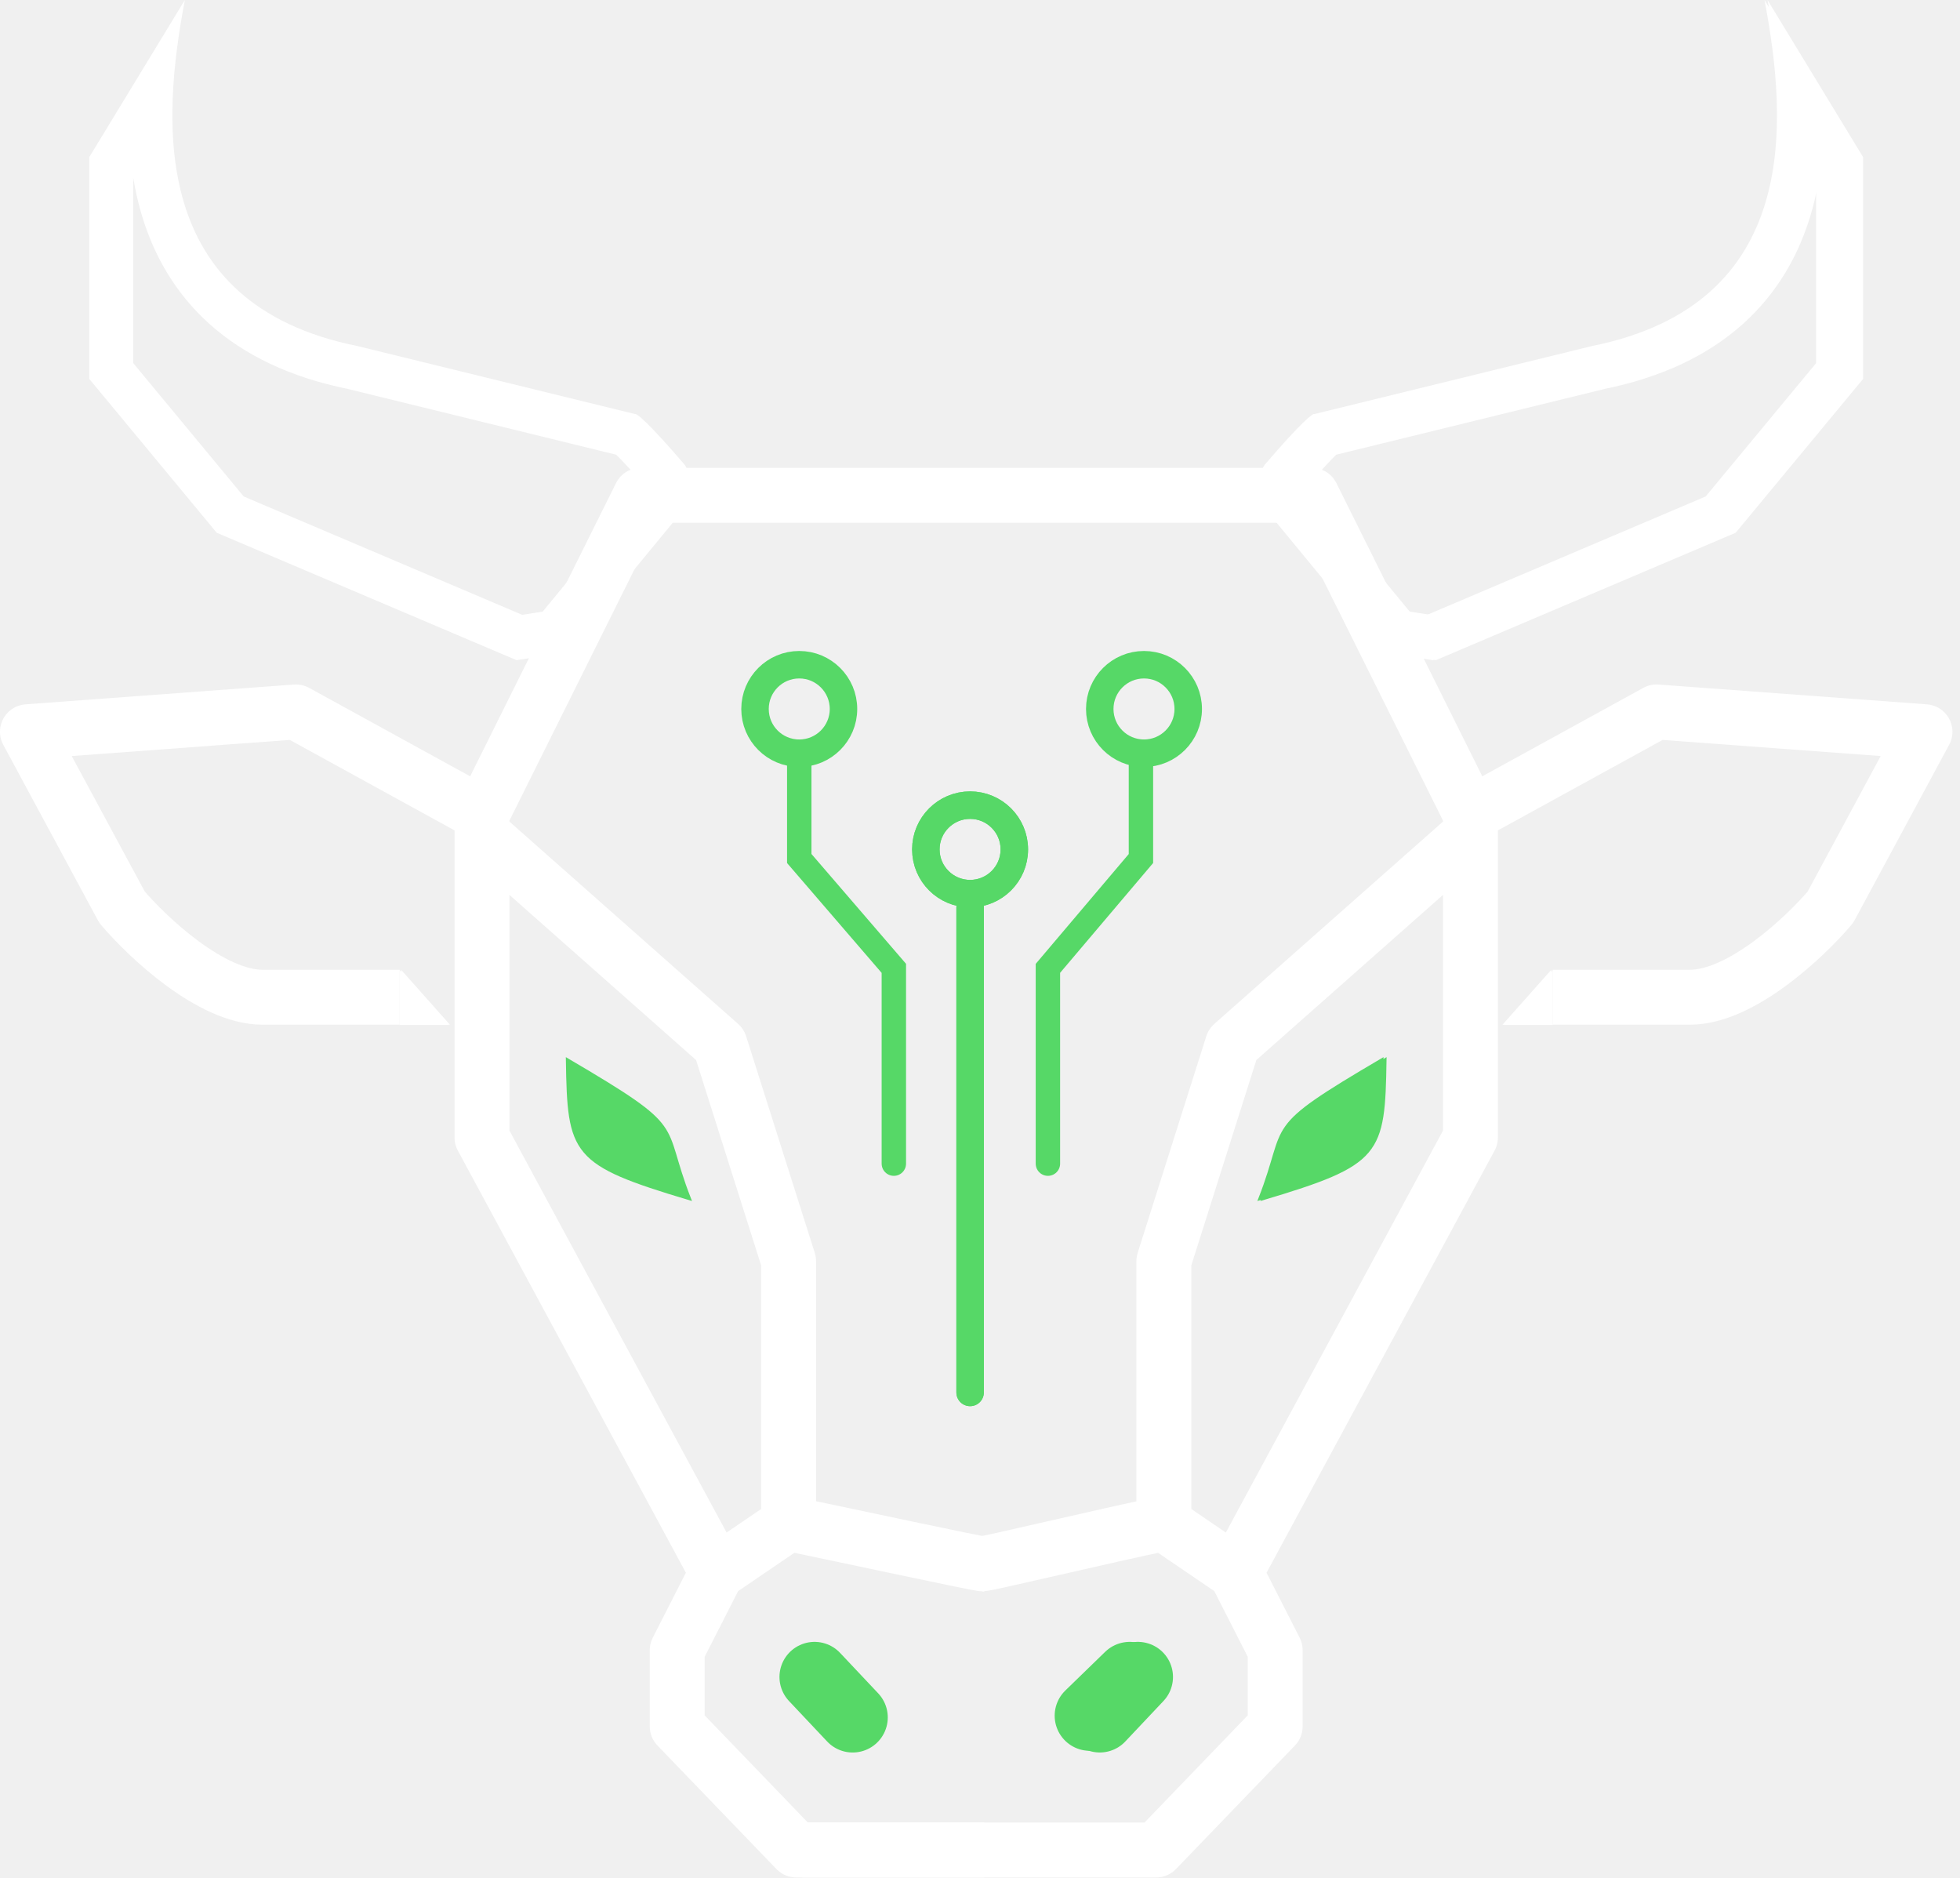
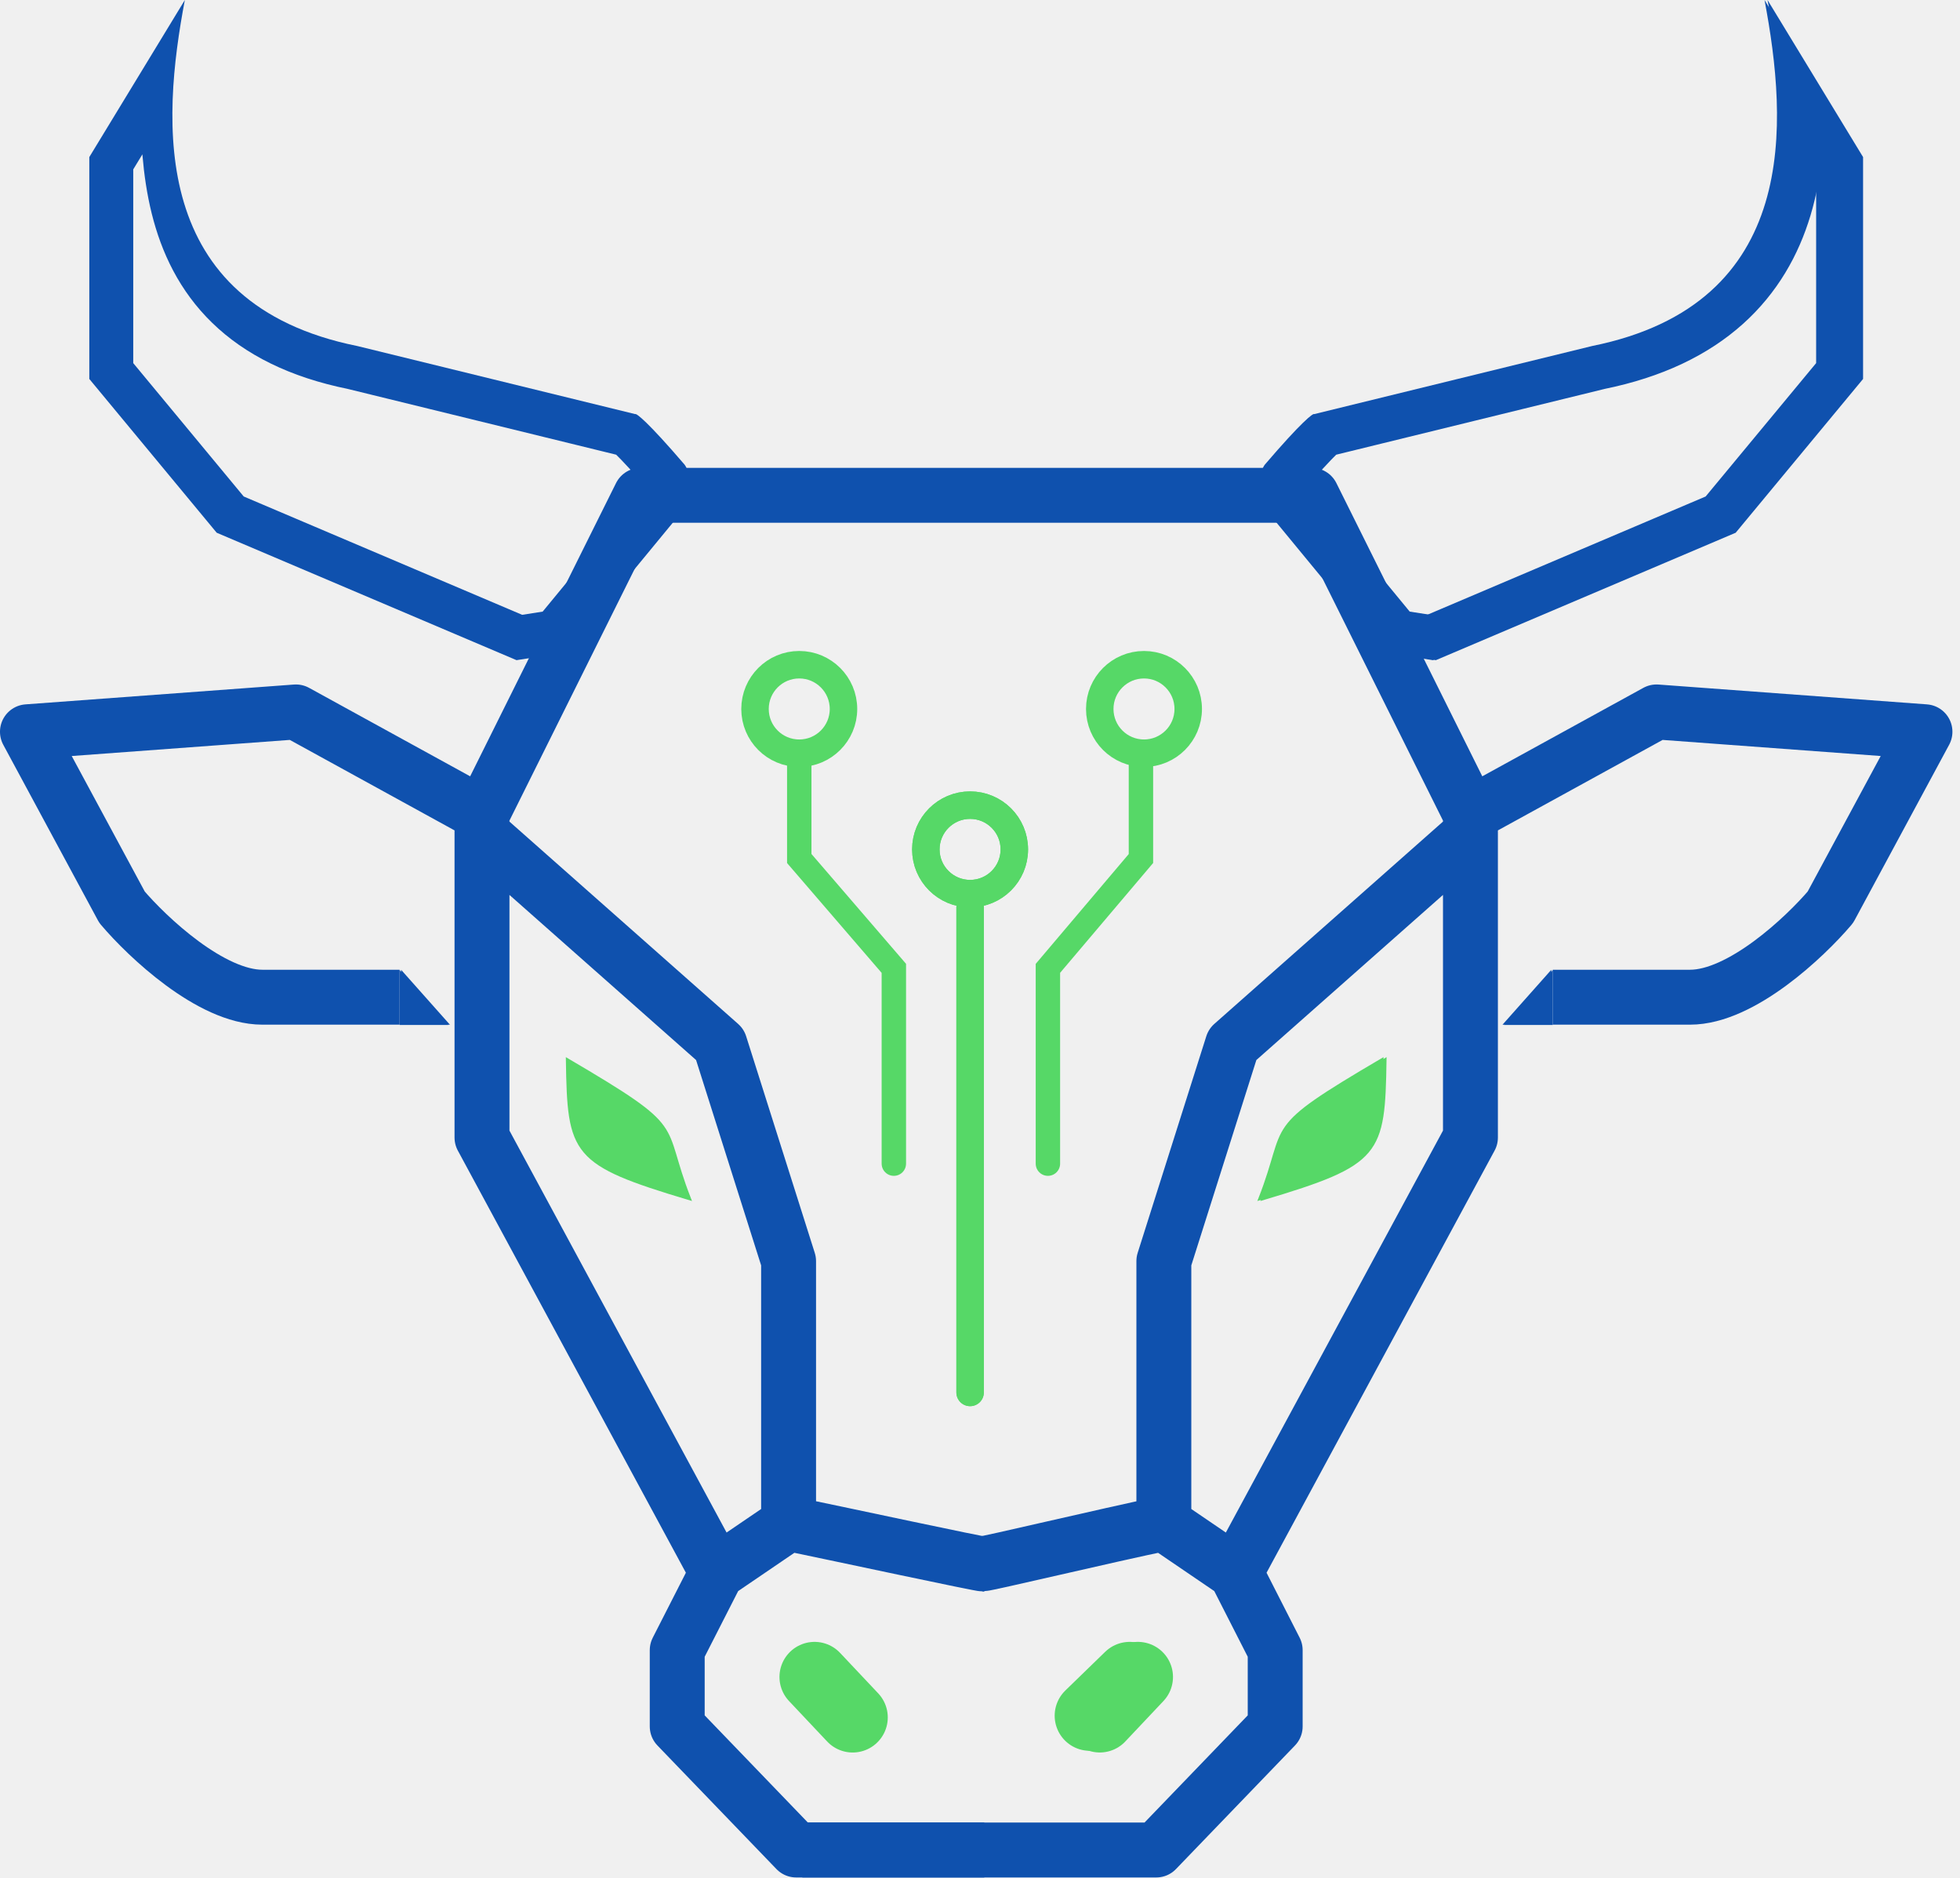
<svg xmlns="http://www.w3.org/2000/svg" width="71" height="68" viewBox="0 0 71 68" fill="none">
-   <path d="M54.426 37.114L56.194 35.125V37.114H54.426Z" fill="#FFFFFF" />
-   <path d="M16.244 37.123L14.476 35.134V37.123H16.244Z" fill="#FFFFFF" />
+   <style>
+     .bull-fill { fill: #0F51AE; }
+     .bull-stroke { stroke: #0F51AE; }
+     @media (prefers-color-scheme: dark) {
+       .bull-fill { fill: #FFFFFF; }
+       .bull-stroke { stroke: #FFFFFF; }
+     }
+   </style>
+   <path class="bull-fill" d="M54.426 37.114L56.194 35.125V37.114H54.426Z" fill="#FFFFFF" />
+   <path class="bull-fill" d="M16.244 37.123L14.476 35.134V37.123H16.244Z" fill="#FFFFFF" />
  <path d="M24.974 43.413C20.72 42.142 20.609 41.81 20.554 38.385C24.974 40.982 23.869 40.595 24.974 43.413Z" fill="#56D867" stroke-width="0.111" stroke="#56D867" />
  <path d="M45.64 43.413C49.895 42.142 50.005 41.81 50.06 38.385C45.64 40.982 46.745 40.595 45.64 43.413Z" fill="#56D867" stroke-width="0.111" stroke="#56D867" />
-   <path d="M23.643 17.939H23.206L17.46 29.487M35.655 67.004H28.842L24.532 62.529V59.766L25.969 56.948M25.969 56.948L17.46 41.2V30.205M25.969 56.948L28.566 55.18M17.46 29.487L10.719 25.785L0.994 26.503L4.42 32.857C5.341 33.944 7.647 36.117 9.503 36.117H14.476M17.46 29.487V30.205M17.46 30.205L26.08 37.83L28.566 45.676V55.18M28.566 55.18C30.61 55.603 35.478 56.651 35.655 56.651" stroke-width="1.989" stroke-linejoin="round" stroke="#FFFFFF" />
+   <path class="bull-stroke" d="M23.643 17.939H23.206L17.46 29.487M35.655 67.004H28.842L24.532 62.529V59.766L25.969 56.948M25.969 56.948L17.46 41.2V30.205M25.969 56.948L28.566 55.18M17.46 29.487L10.719 25.785L0.994 26.503L4.42 32.857C5.341 33.944 7.647 36.117 9.503 36.117H14.476M17.46 29.487V30.205M17.46 30.205L26.08 37.83L28.566 45.676V55.18M28.566 55.18C30.61 55.603 35.478 56.651 35.655 56.651" stroke-width="1.989" stroke-linejoin="round" stroke="#FFFFFF" />
  <path d="M35.142 50.432V32.861" stroke-width="0.995" stroke-linecap="round" stroke="#56D867" />
  <path d="M36.744 30.764C36.744 31.649 36.027 32.366 35.142 32.366C34.257 32.366 33.539 31.649 33.539 30.764C33.539 29.879 34.257 29.161 35.142 29.161C36.027 29.161 36.744 29.879 36.744 30.764Z" stroke-width="0.995" stroke="#56D867" />
  <path d="M29.507 60.737L30.888 62.202M40.921 60.737L39.476 62.14" stroke-width="2.542" stroke-linecap="round" stroke="#56D867" />
  <mask id="stroke0_5191_316" fill="white">
    <path d="M7.85 19.295L18.711 23.91L20.501 23.631L24.4 18.897C25.196 17.878 24.997 17.093 24.798 16.828C23.461 15.269 23.047 14.958 23.008 14.998L12.942 12.532C5.368 11.004 5.861 4.416 6.696 0L3.235 5.689V13.725L7.85 19.295Z" />
  </mask>
-   <path d="M18.711 23.91L7.85 19.295L3.235 13.725V5.689L6.696 0C5.861 4.416 5.368 11.004 12.942 12.532L23.008 14.998C23.047 14.958 23.461 15.269 24.798 16.828C24.997 17.093 25.196 17.878 24.4 18.897L20.501 23.631L18.711 23.91Z" stroke-width="3.183" stroke="#FFFFFF" mask="url(#stroke0_5191_316)" />
+   <path class="bull-stroke" d="M18.711 23.91L7.85 19.295L3.235 13.725V5.689L6.696 0C6.861 4.416 5.368 11.004 12.942 12.532L23.008 14.998C23.047 14.958 23.461 15.269 24.798 16.828C24.997 17.093 25.196 17.878 24.4 18.897L20.501 23.631L18.711 23.91Z" stroke-width="3.183" stroke="#FFFFFF" mask="url(#stroke0_5191_316)" />
  <mask id="stroke1_5191_316" fill="white">
    <path d="M62.765 19.295L51.904 23.91L50.114 23.631L46.215 18.897C45.42 17.878 45.619 17.093 45.818 16.828C47.154 15.269 47.568 14.958 47.608 14.998L57.673 12.532C65.248 11.004 64.754 4.416 63.919 0L67.38 5.689V13.725L62.765 19.295Z" />
  </mask>
-   <path d="M51.904 23.91L62.765 19.295L67.38 13.725V5.689L63.919 0C64.754 4.416 65.248 11.004 57.673 12.532L47.608 14.998C47.568 14.958 47.154 15.269 45.818 16.828C45.619 17.093 45.42 17.878 46.215 18.897L50.114 23.631L51.904 23.91Z" stroke-width="3.183" stroke="#FFFFFF" mask="url(#stroke1_5191_316)" />
-   <path d="M16.299 37.114L14.531 35.125V37.114H16.299Z" fill="#FFFFFF" />
-   <path d="M54.48 37.123L56.249 35.134V37.123H54.48Z" fill="#FFFFFF" />
+   <path class="bull-stroke" d="M51.904 23.91L62.765 19.295L67.38 13.725V5.689L63.919 0C64.754 4.416 65.248 11.004 57.673 12.532L47.608 14.998C47.568 14.958 47.154 15.269 45.818 16.828C45.619 17.093 45.42 17.878 46.215 18.897L50.114 23.631L51.904 23.91Z" stroke-width="3.183" stroke="#FFFFFF" mask="url(#stroke1_5191_316)" />
+   <path class="bull-fill" d="M16.299 37.114L14.531 35.125V37.114H16.299Z" fill="#FFFFFF" />
+   <path class="bull-fill" d="M54.48 37.123L56.249 35.134V37.123H54.48Z" fill="#FFFFFF" />
  <path d="M45.751 43.413C50.005 42.142 50.116 41.81 50.171 38.385C45.751 40.982 46.856 40.595 45.751 43.413Z" fill="#56D867" stroke-width="0.111" stroke="#56D867" />
-   <path d="M23.207 17.939H47.519L53.266 29.487M29.064 67.004H41.883L46.193 62.529V59.766L44.757 56.948M44.757 56.948L53.266 41.2V30.205M44.757 56.948L42.16 55.18M53.266 29.487L60.007 25.785L69.731 26.503L66.306 32.857C65.385 33.944 63.079 36.117 61.222 36.117H56.249M53.266 29.487V30.205M53.266 30.205L44.646 37.83L42.16 45.676V55.18M42.16 55.18C40.115 55.603 35.757 56.64 35.58 56.64" stroke-width="1.989" stroke-linejoin="round" stroke="#FFFFFF" />
+   <path class="bull-stroke" d="M23.207 17.939H47.519L53.266 29.487M29.064 67.004H41.883L46.193 62.529V59.766L44.757 56.948M44.757 56.948L53.266 41.2V30.205M44.757 56.948L42.16 55.18M53.266 29.487L60.007 25.785L69.731 26.503L66.306 32.857C65.385 33.944 63.079 36.117 61.222 36.117H56.249M53.266 29.487V30.205M53.266 30.205L44.646 37.83L42.16 45.676V55.18M42.16 55.18C40.115 55.603 35.757 56.64 35.58 56.64" stroke-width="1.989" stroke-linejoin="round" stroke="#FFFFFF" />
  <path d="M30.555 25.678C30.555 26.563 29.837 27.28 28.952 27.28C28.067 27.28 27.35 26.563 27.35 25.678C27.35 24.793 28.067 24.075 28.952 24.075C29.837 24.075 30.555 24.793 30.555 25.678Z" stroke-width="0.995" stroke="#56D867" />
  <path d="M43.043 25.678C43.043 26.563 42.325 27.28 41.441 27.28C40.556 27.28 39.838 26.563 39.838 25.678C39.838 24.793 40.556 24.075 41.441 24.075C42.325 24.075 43.043 24.793 43.043 25.678Z" stroke-width="0.995" stroke="#56D867" />
  <path d="M32.379 42.145V35.072L28.953 31.094V27.668M37.96 42.145V35.072L41.33 31.094V27.668" stroke-width="0.884" stroke-linecap="round" stroke="#56D867" />
  <path d="M35.141 50.432V32.861" stroke-width="0.995" stroke-linecap="round" stroke="#56D867" />
  <path d="M33.538 30.764C33.538 31.649 34.256 32.366 35.141 32.366C36.026 32.366 36.743 31.649 36.743 30.764C36.743 29.879 36.026 29.161 35.141 29.161C34.256 29.161 33.538 29.879 33.538 30.764Z" stroke-width="0.995" stroke="#56D867" />
  <path d="M41.22 60.737L39.839 62.201" stroke-width="2.542" stroke-linecap="round" stroke="#56D867" />
  <mask id="stroke2_5191_316" fill="white">
    <path d="M62.874 19.295L52.014 23.91L50.223 23.631L46.325 18.897C45.529 17.878 45.728 17.093 45.927 16.828C47.264 15.269 47.677 14.958 47.717 14.998L57.782 12.532C65.357 11.004 64.864 4.416 64.028 0L67.489 5.689V13.725L62.874 19.295Z" />
  </mask>
-   <path d="M52.014 23.91L62.874 19.295L67.489 13.725V5.689L64.028 0C64.864 4.416 65.357 11.004 57.782 12.532L47.717 14.998C47.677 14.958 47.264 15.269 45.927 16.828C45.728 17.093 45.529 17.878 46.325 18.897L50.223 23.631L52.014 23.91Z" stroke-width="3.183" stroke="#FFFFFF" mask="url(#stroke2_5191_316)" />
+   <path class="bull-stroke" d="M52.014 23.91L62.874 19.295L67.489 13.725V5.689L64.028 0C64.864 4.416 65.357 11.004 57.782 12.532L47.717 14.998C47.677 14.958 47.264 15.269 45.927 16.828C45.728 17.093 45.529 17.878 46.325 18.897L50.223 23.631L52.014 23.91Z" stroke-width="3.183" stroke="#FFFFFF" mask="url(#stroke2_5191_316)" />
</svg>
